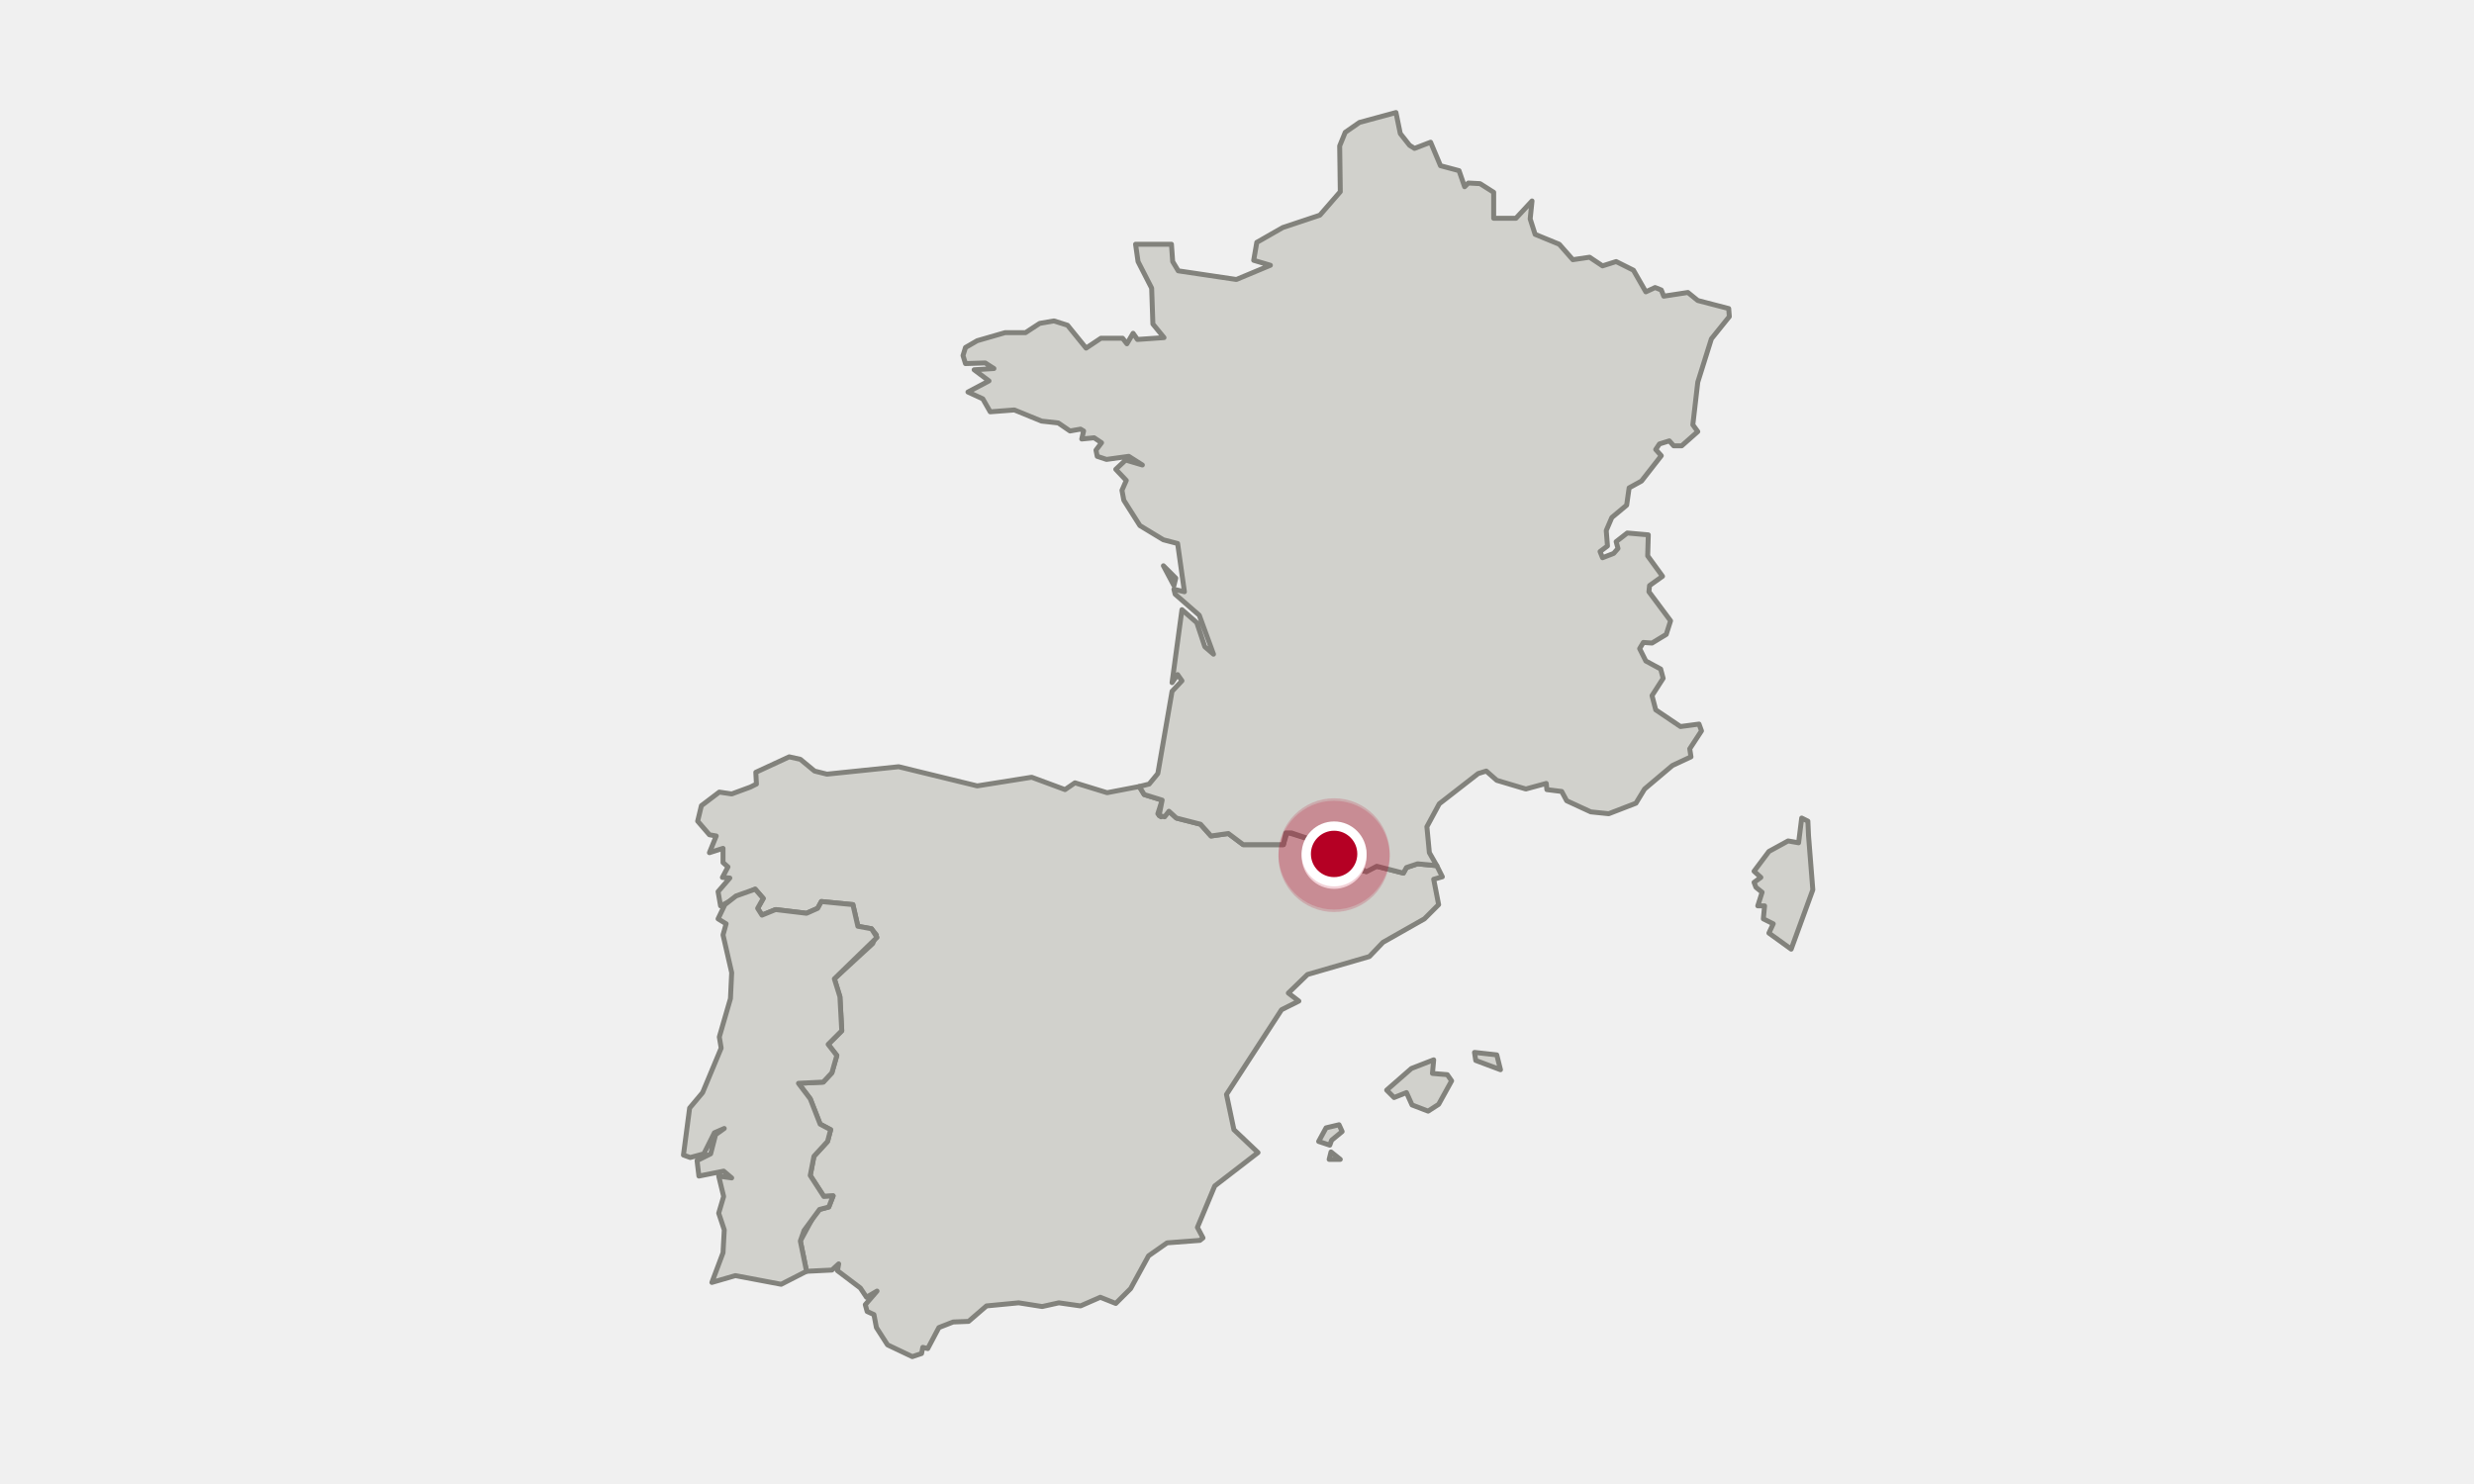
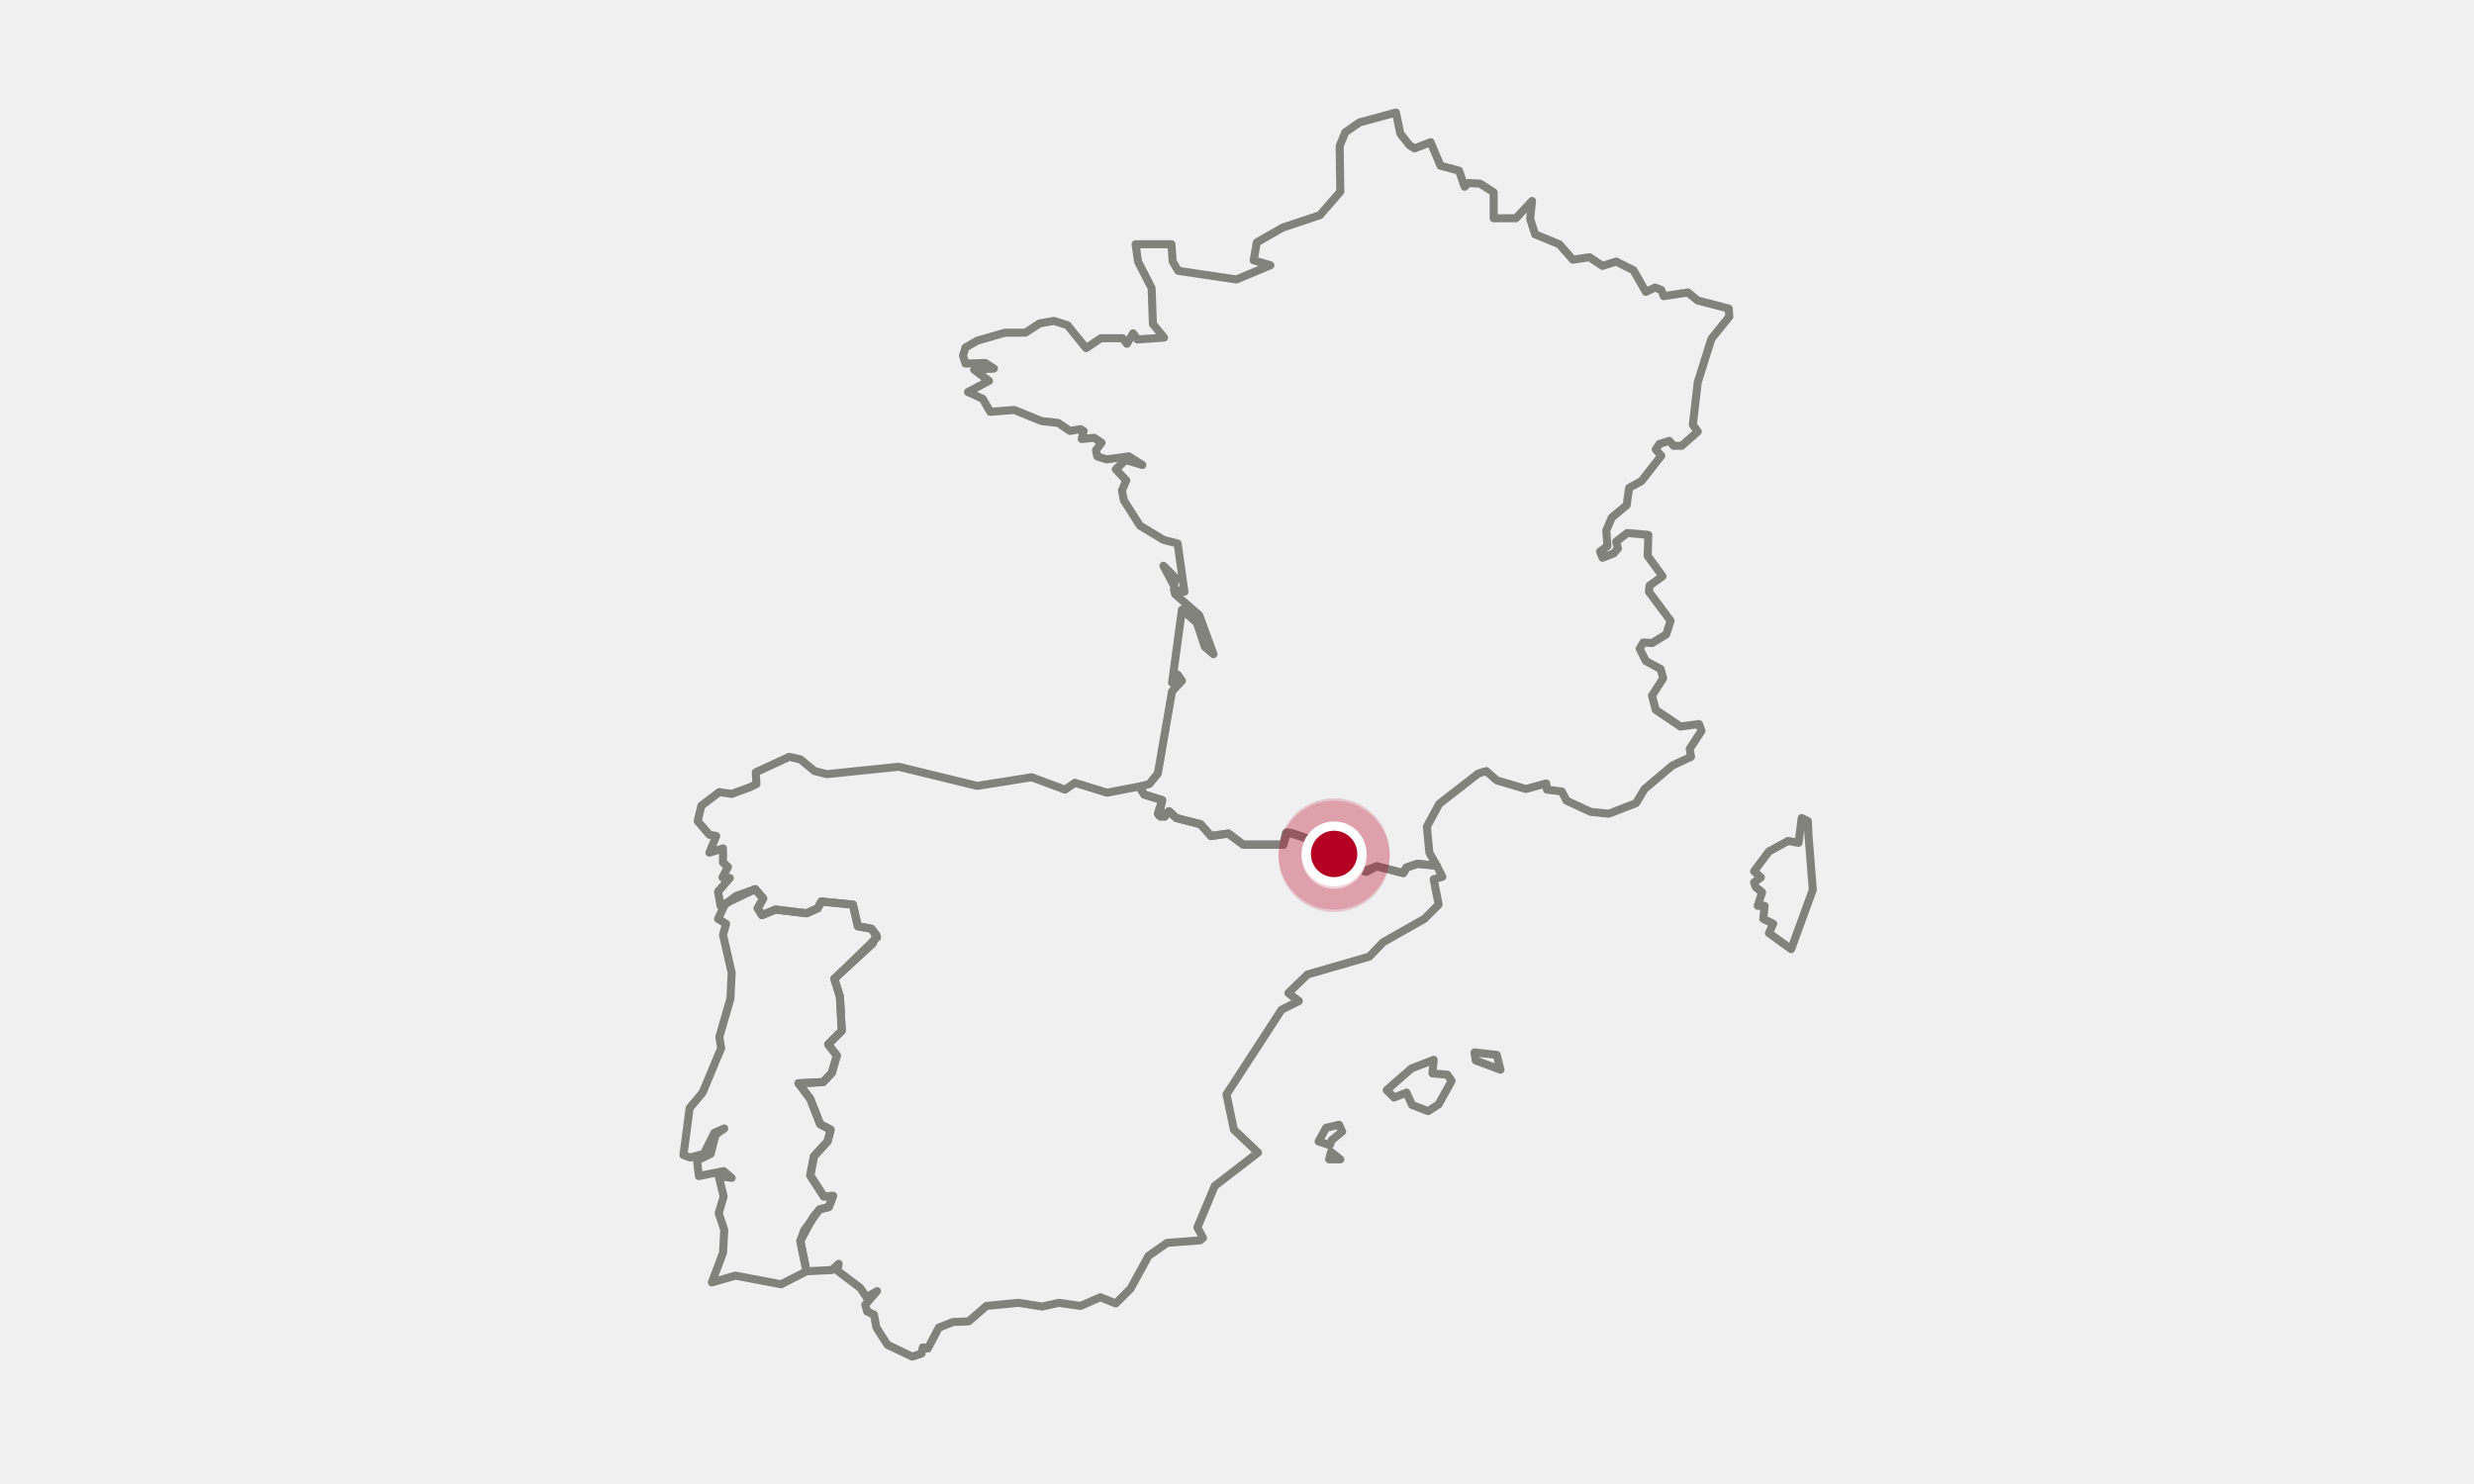
<svg xmlns="http://www.w3.org/2000/svg" width="400" height="240" viewBox="0 0 400 240">
-   <g fill="#d1d1cc" stroke="#82827c" stroke-width=".8" stroke-linejoin="round" fill-rule="evenodd">
+   <g fill="none" stroke="#82827c" stroke-width="1.3" stroke-linejoin="round" fill-rule="evenodd">
    <path data-country="ESP" d="M216.7,187.5 214.9,187.5 215.2,186.3 216.7,187.5ZM231.6,173.6 234,173.8 234.7,174.8 232.6,178.6 230.9,179.7 228.3,178.7 227.4,176.7 225.4,177.5 224.2,176.3 228.2,172.8 231.8,171.4 231.6,173.6ZM242.6,173 238.6,171.5 238.4,170.2 242,170.6 242.6,173ZM215.3,184.4 215,185.2 213.2,184.6 214.4,182.4 216.5,181.9 217,183 215.3,184.4ZM184.2,127.2 185,128.5 187.9,129.4 187.2,131.6 187.7,132.1 189,131.2 190.2,132.3 194.1,133.3 195.8,135.2 198.6,134.8 201,136.6 207.5,136.6 208.1,134.6 214.4,136.6 215.3,139.9 217.8,139 220.5,140.9 222.6,140.1 226.9,141.2 227.4,140.3 229.2,139.7 232.3,140 233.2,141.8 231.8,142.2 232.6,146.3 230.3,148.6 223.6,152.4 221.4,154.7 211.4,157.6 208.3,160.6 210,161.9 207.2,163.3 198.3,177 199.5,182.7 203.4,186.4 196.4,191.8 193.6,198.5 194.5,200.2 194,200.6 188.7,201 185.7,203.1 182.8,208.4 180.4,210.8 177.9,209.8 174.7,211.2 171.2,210.7 168.5,211.3 164.7,210.7 159.5,211.2 156.6,213.7 154.1,213.8 151.8,214.7 150,218.1 149.2,217.9 149,218.9 147.5,219.4 143.5,217.5 141.7,214.7 141.3,212.6 140.2,212.1 139.9,211 141.8,208.8 140.1,209.8 139.1,208.3 135.4,205.5 135.6,204.4 134.5,205.4 130.4,205.6 129.4,200.7 131.5,196.8 132.5,195.6 134,195.2 134.7,193.4 133.2,193.5 131,190.1 131.6,187 133.8,184.6 134.3,182.7 132.6,181.8 131,177.7 129.1,175.2 133.1,175 134.5,173.5 135.3,170.7 133.9,168.9 136.1,166.7 135.8,161.2 134.9,158.3 141.1,152.6 141.7,151.2 140.9,150.2 138.7,149.8 137.9,146.3 132.8,145.8 132.2,146.9 130.4,147.7 125.4,147.1 123.2,148 122.5,146.9 123.4,145.3 122.1,143.8 116.5,146.5 116.1,144.2 118,142 116.8,141.9 117.7,140.2 116.9,139.5 116.9,137.2 114.7,137.9 115.8,135.2 114.7,135 112.8,132.8 113.4,130.3 116.3,128.1 118.3,128.4 121.3,127.3 122.3,126.8 122.2,124.9 127.6,122.4 129.4,122.8 131.7,124.7 133.7,125.2 145.3,124 158,127.1 166.8,125.7 172.2,127.7 173.8,126.6 179,128.2 184.2,127.2Z" />
    <path data-country="PRT" d="M117.2,146.3 119,144.9 122.1,143.8 123.4,145.3 122.5,146.9 123.2,148 125.4,147.1 130.4,147.7 132.2,146.9 132.8,145.8 137.9,146.3 138.7,149.8 140.9,150.2 141.8,151.6 134.9,158.3 135.8,161.2 136.1,166.7 133.9,168.9 135.3,170.7 134.5,173.5 133.1,175 129.1,175.2 131,177.7 132.6,181.8 134.3,182.7 133.8,184.6 131.6,187 131,190.1 133.2,193.5 134.7,193.4 134,195.2 132.5,195.6 130,199 129.4,200.7 130.4,205.6 126.3,207.7 118.9,206.3 115.1,207.4 116.9,202.6 117.1,198.9 116.2,196.2 117,193.5 116.2,190.2 118.3,190.5 117,189.4 113,190.2 112.7,187.7 114.9,186.6 115.7,183.5 117.1,182.5 115.5,183.2 113.8,186.6 111.6,187.2 110.5,186.8 111.5,179.2 113.6,176.7 116.6,169.5 116.3,167.7 118.1,161.5 118.3,157.3 116.9,151.2 117.4,149.4 116.1,148.6 117.2,146.3Z" />
    <path data-country="AND" d="M217.8,139 215.3,139.9 215.1,137.8 215.8,137.2 217.8,137.7 217.8,139Z" />
    <path data-country="FRA" d="M292.4,135.1 293.1,143.9 289.6,153.5 286,150.9 286.7,149.4 285.1,148.6 285.3,146.5 284.2,146.5 284.9,144.3 283.9,143.5 283.6,142.7 284.7,141.9 283.6,140.9 286,137.7 289.1,136 290.8,136.3 291.3,132.3 292.3,132.8 292.4,135.1ZM274.5,69.8 271.9,72.1 270.6,72.1 269.9,71.3 268.3,71.8 267.7,72.7 268.6,73.7 265.4,77.8 263.4,78.9 263,81.7 260.6,83.7 259.7,85.8 259.9,88.3 258.7,89.2 259.1,90.2 260.9,89.5 261.6,88.7 261.3,87.6 263.1,86.2 266.5,86.5 266.4,89.9 268.8,93.2 266.7,94.7 266.6,95.7 270.1,100.4 269.4,102.6 267.1,104 265.7,103.9 265.1,104.9 266.1,106.9 268.5,108.2 268.9,109.7 267.1,112.5 267.7,114.8 271.7,117.5 274.7,117.1 275.1,118.2 273.2,121.1 273.4,122.4 270.4,123.8 265.9,127.6 264.5,129.9 260.1,131.6 257.2,131.3 253.3,129.5 252.5,128 250.1,127.7 250,126.7 246.7,127.6 242,126.2 240.3,124.7 239,125.1 232.7,130 230.7,133.7 231.1,137.9 232.3,140 229.2,139.7 227.4,140.3 226.9,141.2 222.6,140.1 220.9,141 217.8,139 217.8,137.7 215.8,137.2 215.1,137.8 214.4,136.6 208.8,134.7 207.9,134.7 207.5,136.6 201,136.6 198.6,134.8 195.8,135.2 194.1,133.3 190.2,132.3 189,131.2 188.3,132.1 187.4,131.9 187.9,129.4 185,128.5 184.2,127.2 185.8,126.8 187.2,125.1 189.5,111.8 191.1,110.1 190.4,109.1 189.5,110.4 191.1,98.6 193.5,100.7 194.8,104.6 196.2,105.8 193.9,99.5 190,96.1 189.8,95.3 191.5,95.7 190.4,87.9 188.1,87.3 184.3,85 181.7,80.9 181.4,79.3 182.1,77.7 180.4,75.9 182,74.4 184.7,75.2 182.5,73.8 178.9,74.3 177.4,73.8 177.2,72.8 178.1,71.6 176.9,70.8 174.9,71 175.2,69.7 174.7,69.4 173,69.7 171.1,68.4 168.4,68.1 164,66.3 160.1,66.6 158.9,64.5 156.5,63.4 159.9,61.6 157.5,59.8 160.7,59.6 159.3,58.7 156.1,58.8 155.7,57.5 156.1,56.2 158,55.1 162.5,53.8 165.8,53.8 168.1,52.3 170.4,51.9 172.6,52.6 175.6,56.3 178,54.7 181.5,54.7 182.2,55.6 183.2,53.9 183.9,54.9 188.2,54.6 186.4,52.4 186.2,46.6 184,42.3 183.6,39.5 189.4,39.5 189.6,42.3 190.5,43.8 199.9,45.2 205.4,42.9 202.7,42.1 203.2,39.2 207.4,36.8 213.4,34.8 216.7,31 216.6,23.6 217.5,21.4 219.8,19.8 225.7,18.2 226.4,21.6 227.9,23.5 228.7,24 231.3,23 232.9,26.8 235.9,27.6 236.8,30.2 237.4,29.6 239.3,29.7 241.5,31.1 241.5,35.3 245.1,35.3 247.7,32.5 247.4,35.4 248.2,37.9 252.1,39.5 254.3,42 257,41.6 259.1,43 261.3,42.3 264.1,43.7 266.1,47.2 267.6,46.5 268.6,46.9 269,47.9 272.9,47.3 274.5,48.6 279.5,49.9 279.6,51.2 276.7,54.8 274.5,61.8 273.7,68.7 274.5,69.8ZM190.1,93.5 189.8,94.7 188.1,91.5 190.1,93.5Z" />
  </g>
  <g data-coordinates="1.484,42.545">
    <circle cx="215.7" cy="138.5" r="9" fill="#b50024" opacity=".18" />
    <circle cx="215.7" cy="138.5" r="4.5" fill="#b50024" stroke="#fff" stroke-width="1.5" />
  </g>
  <g data-coordinates="1.481,42.572">
    <circle cx="215.7" cy="138.1" r="9" fill="#b50024" opacity=".18" />
    <circle cx="215.7" cy="138.1" r="4.5" fill="#b50024" stroke="#fff" stroke-width="1.5" />
  </g>
</svg>
